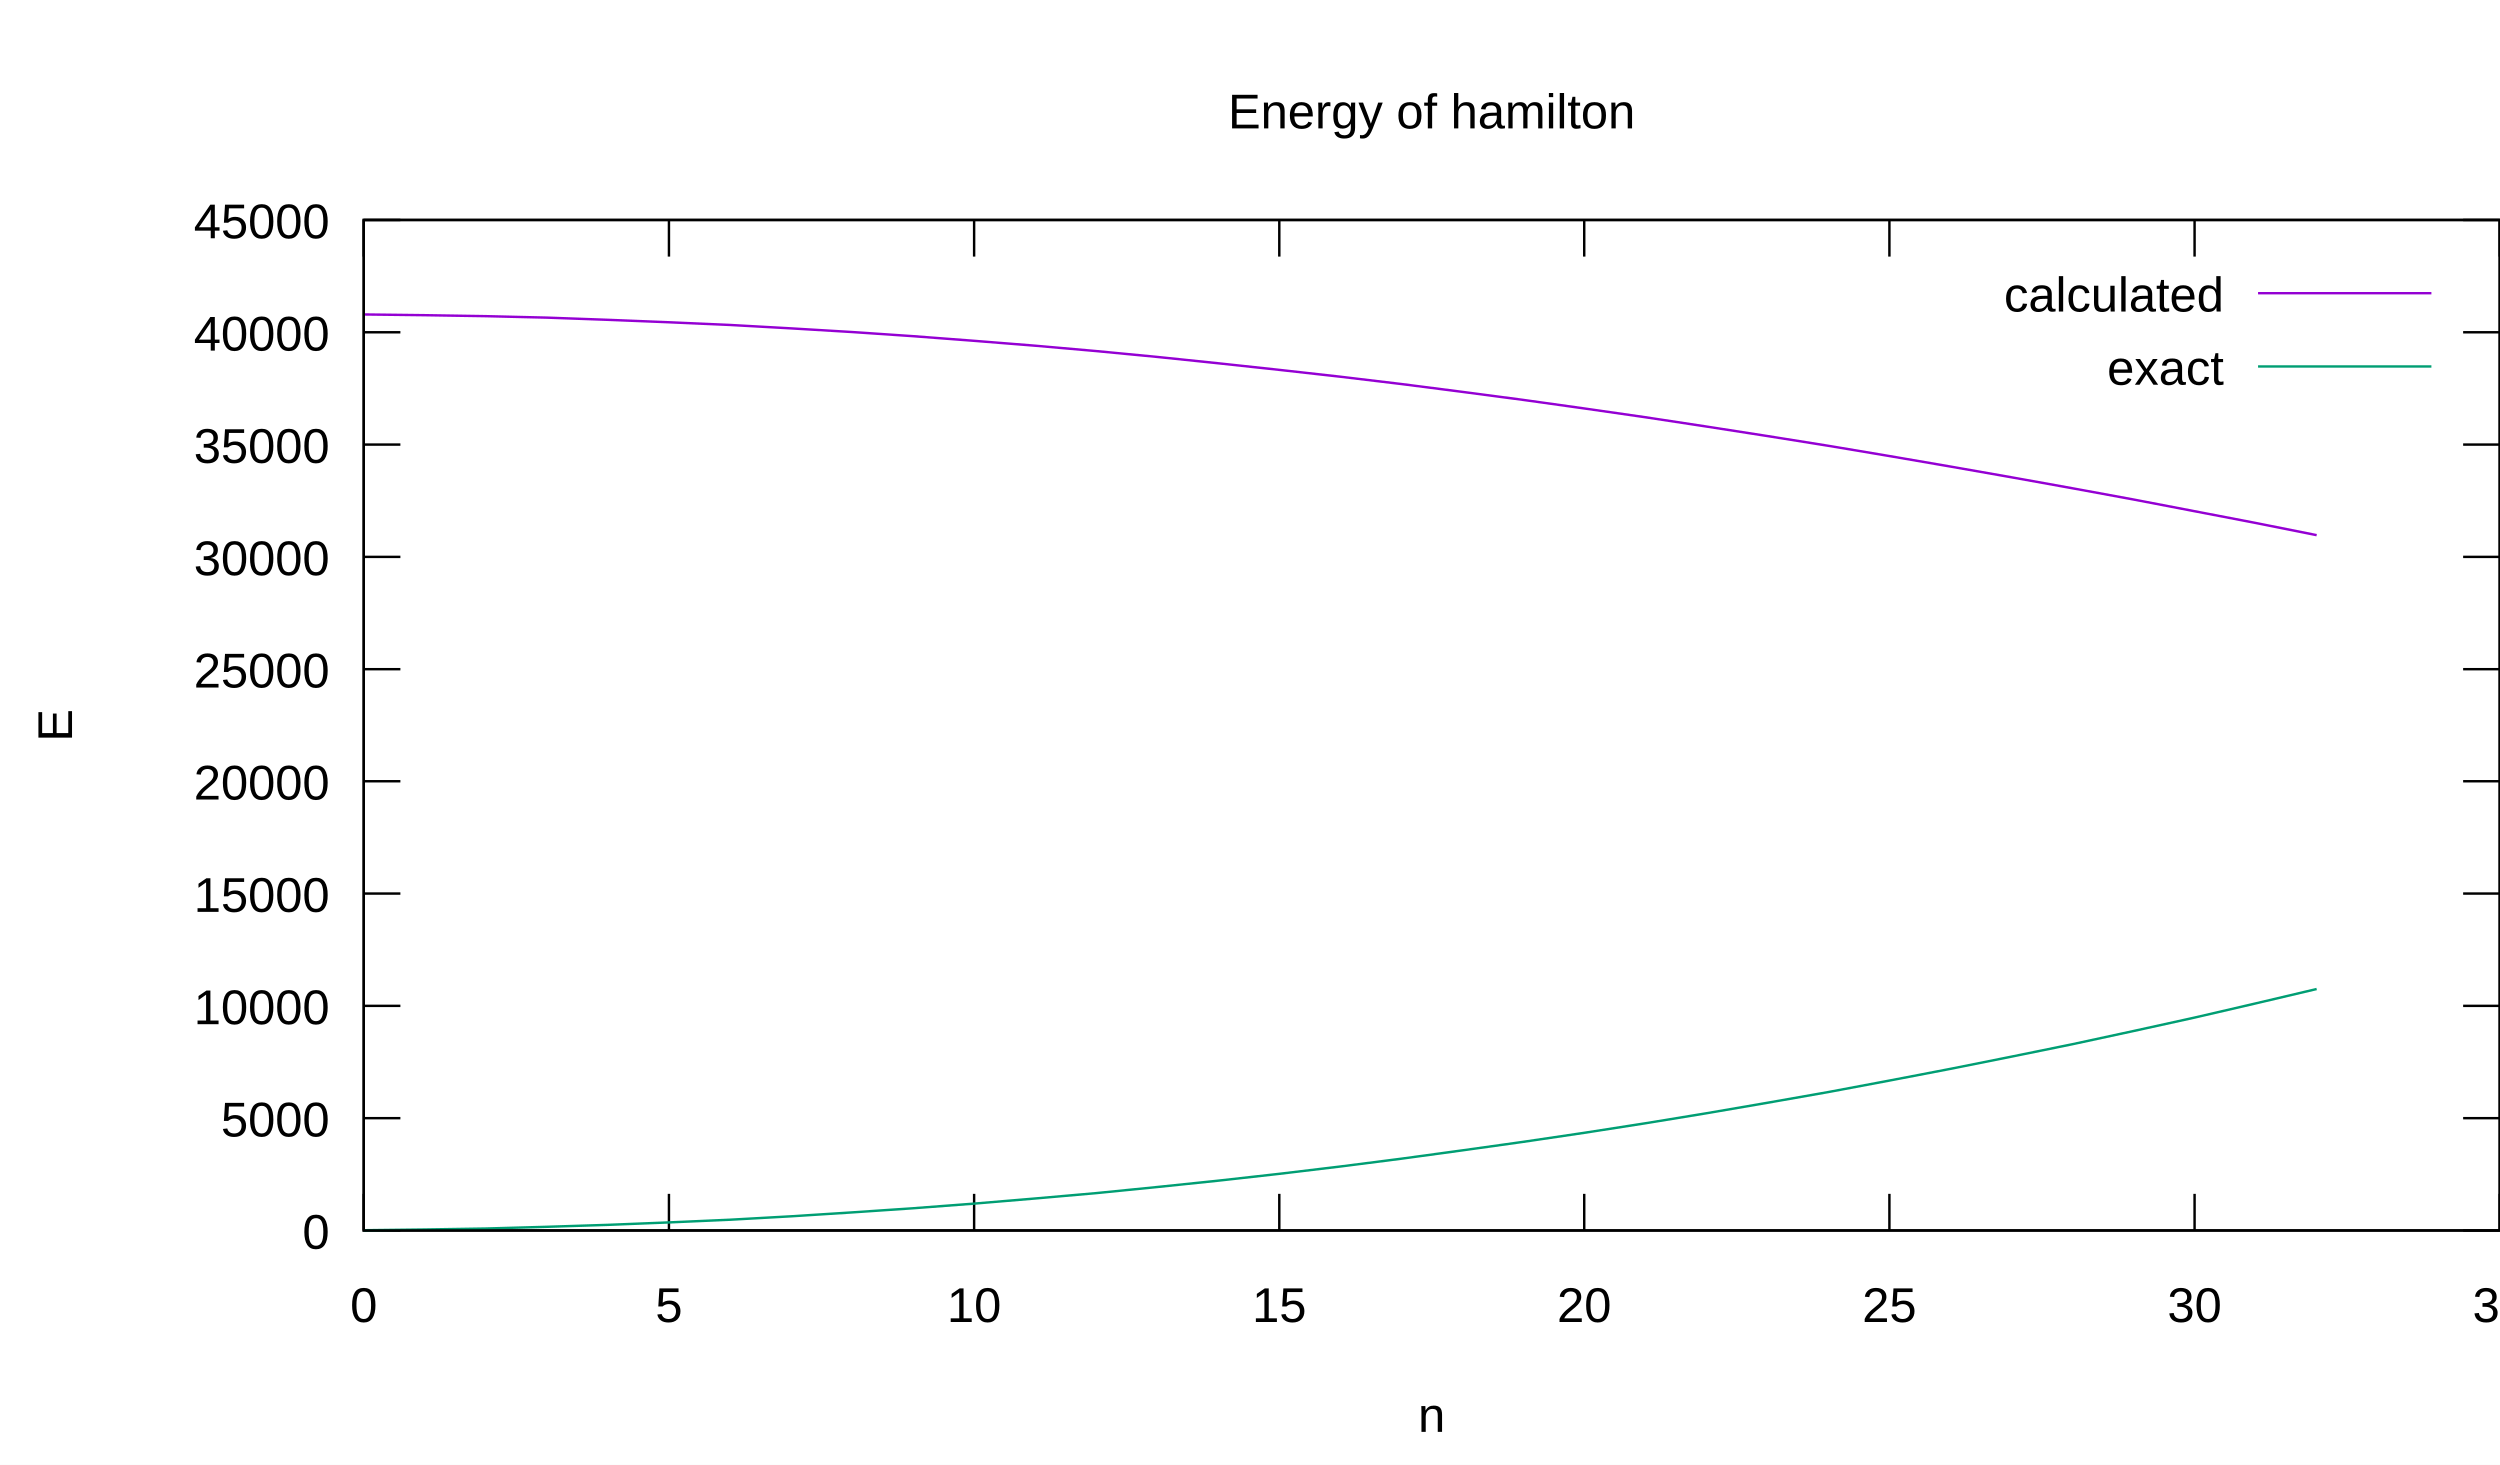
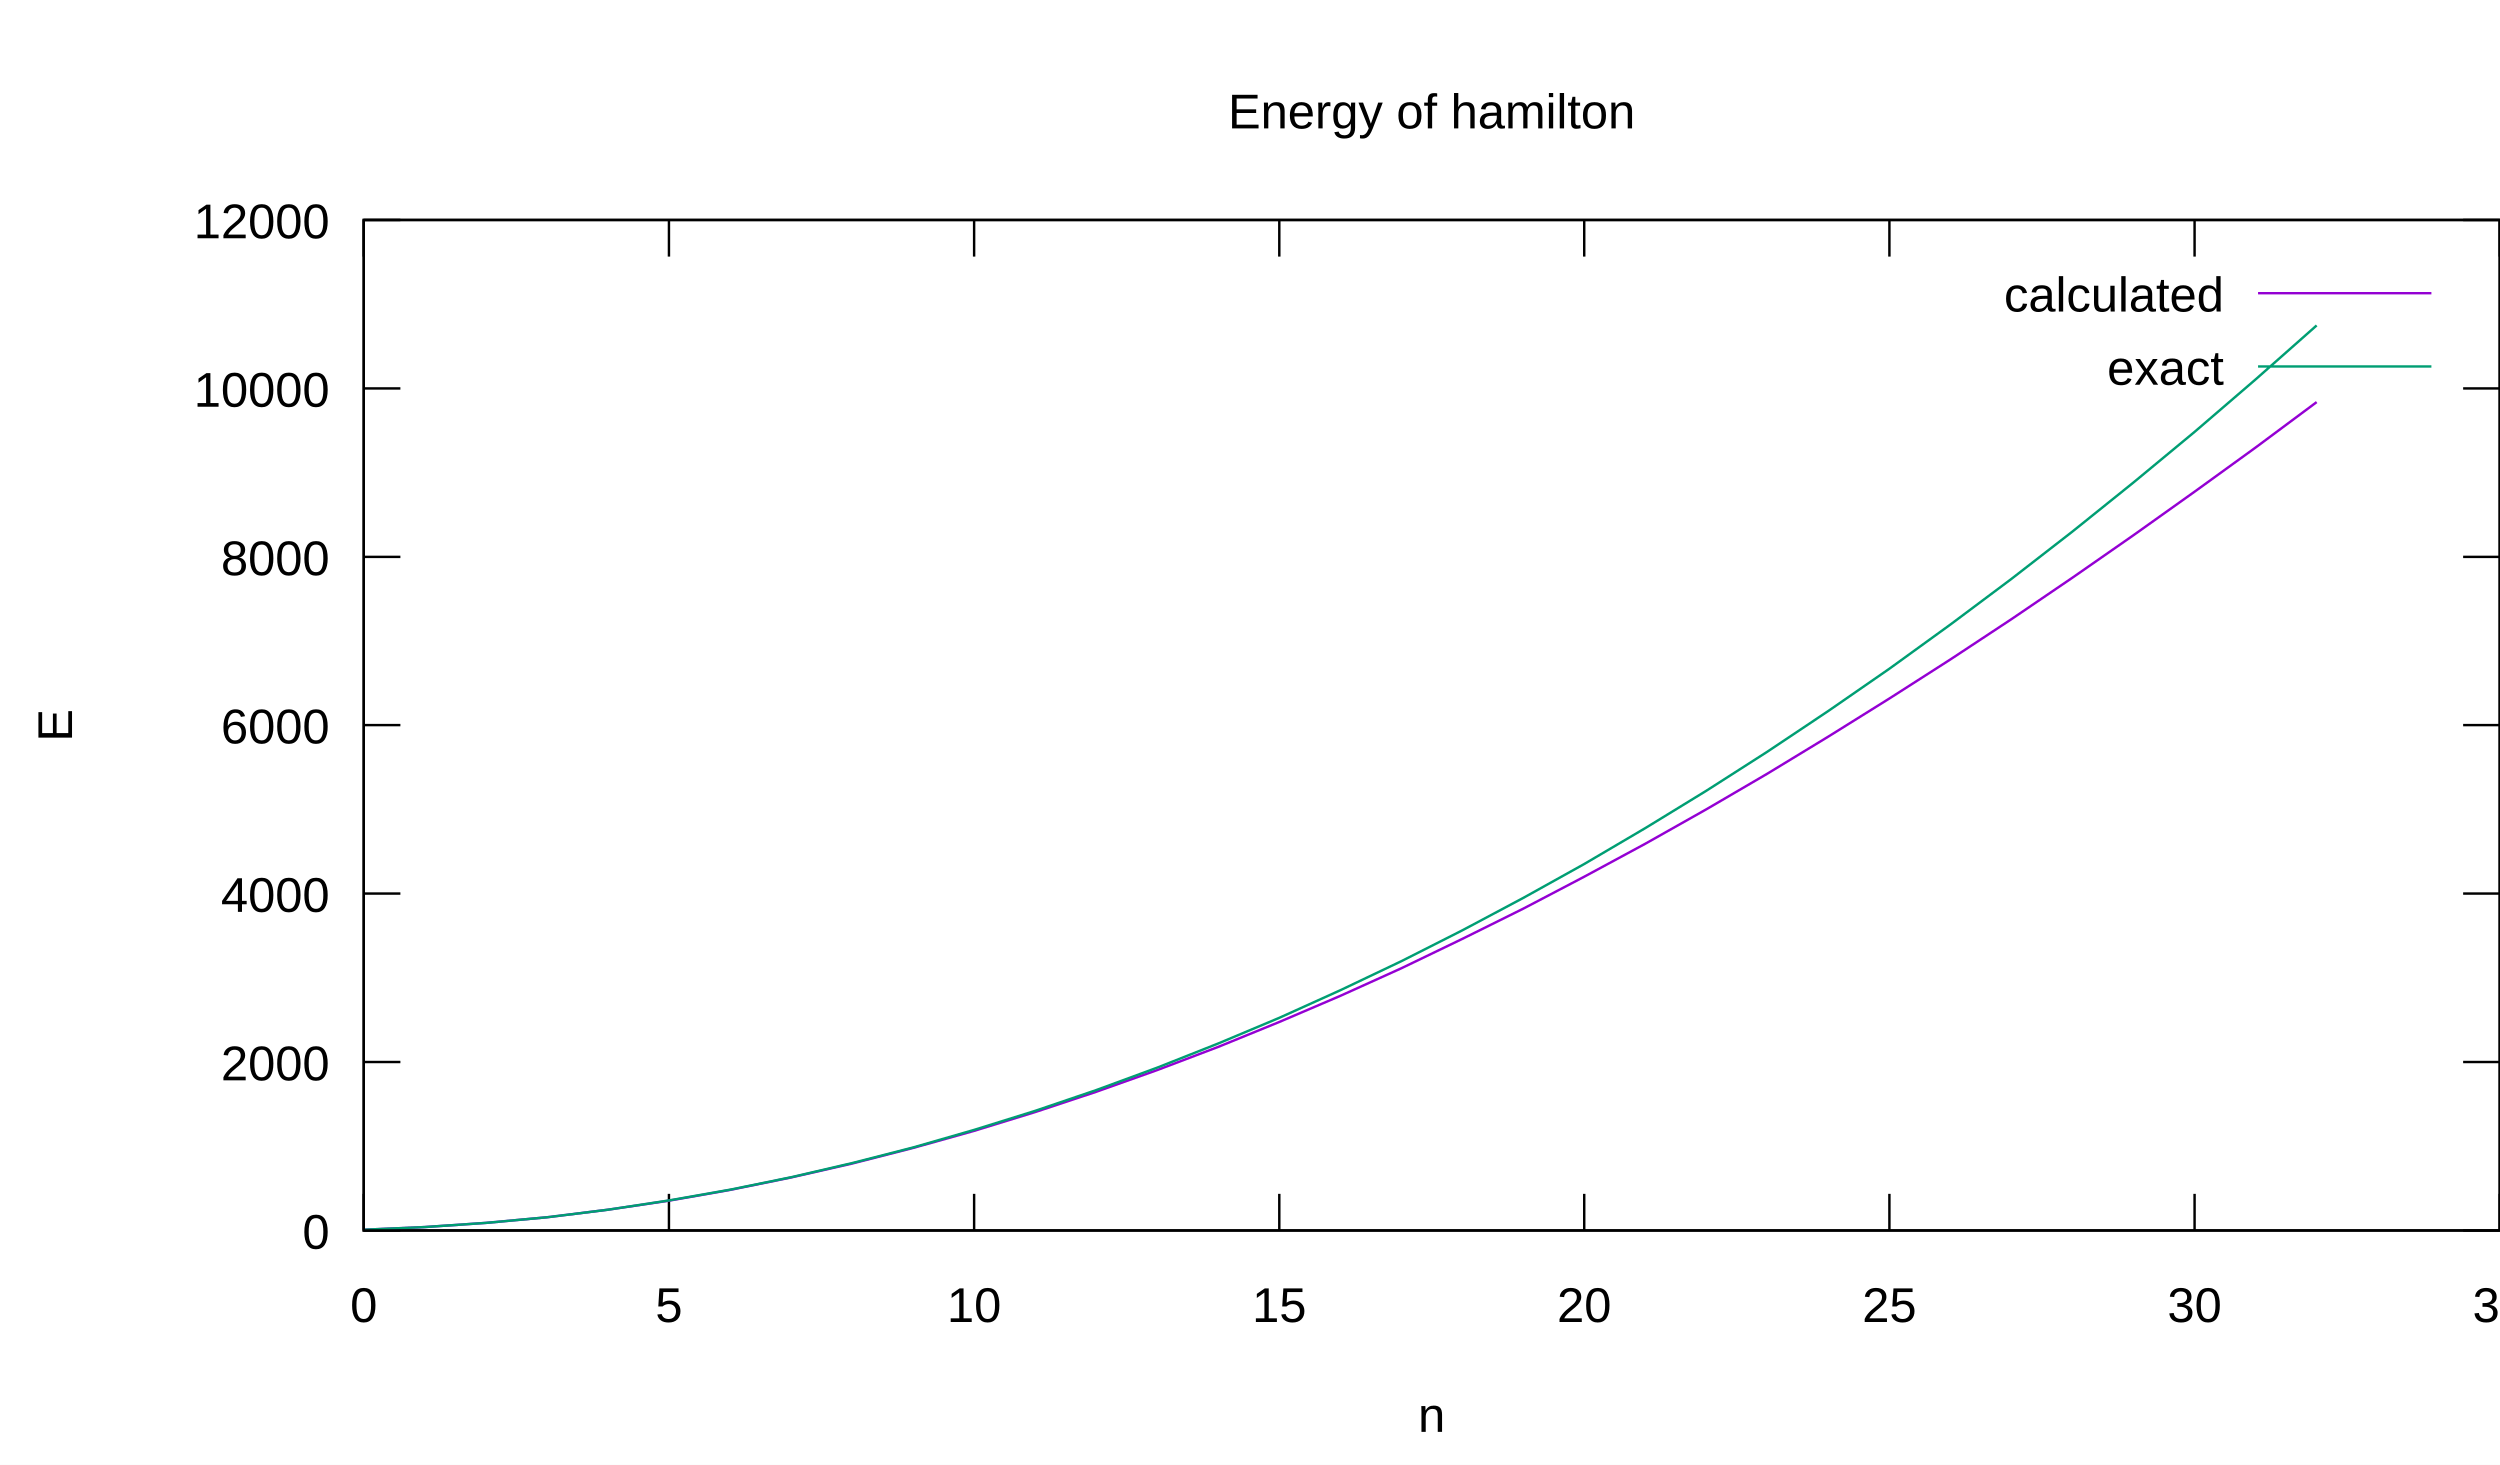
<svg xmlns="http://www.w3.org/2000/svg" xmlns:xlink="http://www.w3.org/1999/xlink" width="1024" height="600" viewBox="0 0 1024 600">
  <g id="gnuplot_canvas">
    <rect x="0" y="0" width="1024" height="600" fill="#ffffff" />
    <defs>
      <circle id="gpDot" r="0.5" stroke-width="0.5" />
      <path id="gpPt0" stroke-width="0.133" stroke="currentColor" d="M-1,0 h2 M0,-1 v2" />
      <path id="gpPt1" stroke-width="0.133" stroke="currentColor" d="M-1,-1 L1,1 M1,-1 L-1,1" />
      <path id="gpPt2" stroke-width="0.133" stroke="currentColor" d="M-1,0 L1,0 M0,-1 L0,1 M-1,-1 L1,1 M-1,1 L1,-1" />
      <rect id="gpPt3" stroke-width="0.133" stroke="currentColor" x="-1" y="-1" width="2" height="2" />
      <rect id="gpPt4" stroke-width="0.133" stroke="currentColor" fill="currentColor" x="-1" y="-1" width="2" height="2" />
      <circle id="gpPt5" stroke-width="0.133" stroke="currentColor" cx="0" cy="0" r="1" />
      <use xlink:href="#gpPt5" id="gpPt6" fill="currentColor" stroke="none" />
      <path id="gpPt7" stroke-width="0.133" stroke="currentColor" d="M0,-1.33 L-1.33,0.67 L1.33,0.67 z" />
      <use xlink:href="#gpPt7" id="gpPt8" fill="currentColor" stroke="none" />
      <use xlink:href="#gpPt7" id="gpPt9" stroke="currentColor" transform="rotate(180)" />
      <use xlink:href="#gpPt9" id="gpPt10" fill="currentColor" stroke="none" />
      <use xlink:href="#gpPt3" id="gpPt11" stroke="currentColor" transform="rotate(45)" />
      <use xlink:href="#gpPt11" id="gpPt12" fill="currentColor" stroke="none" />
      <path id="gpPt13" stroke-width="0.133" stroke="currentColor" d="M0,1.330 L1.265,0.411 L0.782,-1.067 L-0.782,-1.076 L-1.265,0.411 z" />
      <use xlink:href="#gpPt13" id="gpPt14" fill="currentColor" stroke="none" />
      <filter id="textbox" filterUnits="objectBoundingBox" x="0" y="0" height="1" width="1">
        <feFlood flood-color="#FFFFFF" flood-opacity="1" result="bgnd" />
        <feComposite in="SourceGraphic" in2="bgnd" operator="atop" />
      </filter>
      <filter id="greybox" filterUnits="objectBoundingBox" x="0" y="0" height="1" width="1">
        <feFlood flood-color="lightgrey" flood-opacity="1" result="grey" />
        <feComposite in="SourceGraphic" in2="grey" operator="atop" />
      </filter>
    </defs>
    <g fill="none" color="#FFFFFF" stroke="currentColor" stroke-width="1.00" stroke-linecap="butt" stroke-linejoin="miter">
</g>
    <g fill="none" color="black" stroke="currentColor" stroke-width="1.00" stroke-linecap="butt" stroke-linejoin="miter">
      <path stroke="black" d="M149.0,504.0 L164.0,504.0 M1023.9,504.0 L1008.9,504.0  " />
      <g transform="translate(135.0,511.5)" stroke="none" fill="black" font-family="Arial" font-size="20.00" text-anchor="end">
        <text>
          <tspan font-family="Arial"> 0</tspan>
        </text>
      </g>
    </g>
    <g fill="none" color="black" stroke="currentColor" stroke-width="1.00" stroke-linecap="butt" stroke-linejoin="miter">
-       <path stroke="black" d="M149.0,458.0 L164.0,458.0 M1023.9,458.0 L1008.9,458.0  " />
-       <g transform="translate(135.0,465.5)" stroke="none" fill="black" font-family="Arial" font-size="20.00" text-anchor="end">
-         <text>
-           <tspan font-family="Arial"> 5000</tspan>
-         </text>
-       </g>
-     </g>
-     <g fill="none" color="black" stroke="currentColor" stroke-width="1.00" stroke-linecap="butt" stroke-linejoin="miter">
-       <path stroke="black" d="M149.0,412.0 L164.0,412.0 M1023.9,412.0 L1008.9,412.0  " />
-       <g transform="translate(135.0,419.5)" stroke="none" fill="black" font-family="Arial" font-size="20.00" text-anchor="end">
-         <text>
-           <tspan font-family="Arial"> 10000</tspan>
+       <path stroke="black" d="M149.0,435.0 L164.0,435.0 M1023.9,435.0 L1008.9,435.0  " />
+       <g transform="translate(135.0,442.5)" stroke="none" fill="black" font-family="Arial" font-size="20.00" text-anchor="end">
+         <text>
+           <tspan font-family="Arial"> 2000</tspan>
        </text>
      </g>
    </g>
    <g fill="none" color="black" stroke="currentColor" stroke-width="1.00" stroke-linecap="butt" stroke-linejoin="miter">
      <path stroke="black" d="M149.0,366.0 L164.0,366.0 M1023.9,366.0 L1008.9,366.0  " />
      <g transform="translate(135.0,373.5)" stroke="none" fill="black" font-family="Arial" font-size="20.00" text-anchor="end">
        <text>
-           <tspan font-family="Arial"> 15000</tspan>
-         </text>
-       </g>
-     </g>
-     <g fill="none" color="black" stroke="currentColor" stroke-width="1.00" stroke-linecap="butt" stroke-linejoin="miter">
-       <path stroke="black" d="M149.0,320.0 L164.0,320.0 M1023.9,320.0 L1008.9,320.0  " />
-       <g transform="translate(135.0,327.5)" stroke="none" fill="black" font-family="Arial" font-size="20.00" text-anchor="end">
-         <text>
-           <tspan font-family="Arial"> 20000</tspan>
-         </text>
-       </g>
-     </g>
-     <g fill="none" color="black" stroke="currentColor" stroke-width="1.00" stroke-linecap="butt" stroke-linejoin="miter">
-       <path stroke="black" d="M149.0,274.1 L164.0,274.1 M1023.9,274.1 L1008.9,274.1  " />
-       <g transform="translate(135.0,281.6)" stroke="none" fill="black" font-family="Arial" font-size="20.00" text-anchor="end">
-         <text>
-           <tspan font-family="Arial"> 25000</tspan>
+           <tspan font-family="Arial"> 4000</tspan>
+         </text>
+       </g>
+     </g>
+     <g fill="none" color="black" stroke="currentColor" stroke-width="1.00" stroke-linecap="butt" stroke-linejoin="miter">
+       <path stroke="black" d="M149.0,297.0 L164.0,297.0 M1023.9,297.0 L1008.9,297.0  " />
+       <g transform="translate(135.0,304.5)" stroke="none" fill="black" font-family="Arial" font-size="20.00" text-anchor="end">
+         <text>
+           <tspan font-family="Arial"> 6000</tspan>
        </text>
      </g>
    </g>
    <g fill="none" color="black" stroke="currentColor" stroke-width="1.00" stroke-linecap="butt" stroke-linejoin="miter">
      <path stroke="black" d="M149.0,228.1 L164.0,228.1 M1023.9,228.1 L1008.9,228.1  " />
      <g transform="translate(135.0,235.6)" stroke="none" fill="black" font-family="Arial" font-size="20.00" text-anchor="end">
        <text>
-           <tspan font-family="Arial"> 30000</tspan>
-         </text>
-       </g>
-     </g>
-     <g fill="none" color="black" stroke="currentColor" stroke-width="1.00" stroke-linecap="butt" stroke-linejoin="miter">
-       <path stroke="black" d="M149.0,182.1 L164.0,182.1 M1023.9,182.1 L1008.9,182.1  " />
-       <g transform="translate(135.0,189.6)" stroke="none" fill="black" font-family="Arial" font-size="20.00" text-anchor="end">
-         <text>
-           <tspan font-family="Arial"> 35000</tspan>
-         </text>
-       </g>
-     </g>
-     <g fill="none" color="black" stroke="currentColor" stroke-width="1.00" stroke-linecap="butt" stroke-linejoin="miter">
-       <path stroke="black" d="M149.0,136.1 L164.0,136.1 M1023.9,136.1 L1008.9,136.1  " />
-       <g transform="translate(135.0,143.6)" stroke="none" fill="black" font-family="Arial" font-size="20.00" text-anchor="end">
-         <text>
-           <tspan font-family="Arial"> 40000</tspan>
+           <tspan font-family="Arial"> 8000</tspan>
+         </text>
+       </g>
+     </g>
+     <g fill="none" color="black" stroke="currentColor" stroke-width="1.00" stroke-linecap="butt" stroke-linejoin="miter">
+       <path stroke="black" d="M149.0,159.1 L164.0,159.1 M1023.9,159.1 L1008.9,159.1  " />
+       <g transform="translate(135.0,166.6)" stroke="none" fill="black" font-family="Arial" font-size="20.00" text-anchor="end">
+         <text>
+           <tspan font-family="Arial"> 10000</tspan>
        </text>
      </g>
    </g>
    <g fill="none" color="black" stroke="currentColor" stroke-width="1.00" stroke-linecap="butt" stroke-linejoin="miter">
      <path stroke="black" d="M149.0,90.1 L164.0,90.1 M1023.9,90.1 L1008.9,90.1  " />
      <g transform="translate(135.0,97.6)" stroke="none" fill="black" font-family="Arial" font-size="20.00" text-anchor="end">
        <text>
-           <tspan font-family="Arial"> 45000</tspan>
+           <tspan font-family="Arial"> 12000</tspan>
        </text>
      </g>
    </g>
    <g fill="none" color="black" stroke="currentColor" stroke-width="1.00" stroke-linecap="butt" stroke-linejoin="miter">
      <path stroke="black" d="M149.0,504.0 L149.0,489.0 M149.0,90.1 L149.0,105.1  " />
      <g transform="translate(149.0,541.5)" stroke="none" fill="black" font-family="Arial" font-size="20.00" text-anchor="middle">
        <text>
          <tspan font-family="Arial"> 0</tspan>
        </text>
      </g>
    </g>
    <g fill="none" color="black" stroke="currentColor" stroke-width="1.00" stroke-linecap="butt" stroke-linejoin="miter">
      <path stroke="black" d="M274.0,504.0 L274.0,489.0 M274.0,90.1 L274.0,105.1  " />
      <g transform="translate(274.0,541.5)" stroke="none" fill="black" font-family="Arial" font-size="20.00" text-anchor="middle">
        <text>
          <tspan font-family="Arial"> 5</tspan>
        </text>
      </g>
    </g>
    <g fill="none" color="black" stroke="currentColor" stroke-width="1.00" stroke-linecap="butt" stroke-linejoin="miter">
      <path stroke="black" d="M399.0,504.0 L399.0,489.0 M399.0,90.1 L399.0,105.1  " />
      <g transform="translate(399.0,541.5)" stroke="none" fill="black" font-family="Arial" font-size="20.00" text-anchor="middle">
        <text>
          <tspan font-family="Arial"> 10</tspan>
        </text>
      </g>
    </g>
    <g fill="none" color="black" stroke="currentColor" stroke-width="1.00" stroke-linecap="butt" stroke-linejoin="miter">
      <path stroke="black" d="M524.0,504.0 L524.0,489.0 M524.0,90.1 L524.0,105.1  " />
      <g transform="translate(524.0,541.5)" stroke="none" fill="black" font-family="Arial" font-size="20.00" text-anchor="middle">
        <text>
          <tspan font-family="Arial"> 15</tspan>
        </text>
      </g>
    </g>
    <g fill="none" color="black" stroke="currentColor" stroke-width="1.00" stroke-linecap="butt" stroke-linejoin="miter">
      <path stroke="black" d="M648.9,504.0 L648.9,489.0 M648.9,90.1 L648.9,105.1  " />
      <g transform="translate(648.9,541.5)" stroke="none" fill="black" font-family="Arial" font-size="20.00" text-anchor="middle">
        <text>
          <tspan font-family="Arial"> 20</tspan>
        </text>
      </g>
    </g>
    <g fill="none" color="black" stroke="currentColor" stroke-width="1.00" stroke-linecap="butt" stroke-linejoin="miter">
      <path stroke="black" d="M773.9,504.0 L773.9,489.0 M773.9,90.1 L773.9,105.1  " />
      <g transform="translate(773.9,541.5)" stroke="none" fill="black" font-family="Arial" font-size="20.00" text-anchor="middle">
        <text>
          <tspan font-family="Arial"> 25</tspan>
        </text>
      </g>
    </g>
    <g fill="none" color="black" stroke="currentColor" stroke-width="1.00" stroke-linecap="butt" stroke-linejoin="miter">
      <path stroke="black" d="M898.9,504.0 L898.9,489.0 M898.9,90.1 L898.9,105.1  " />
      <g transform="translate(898.9,541.5)" stroke="none" fill="black" font-family="Arial" font-size="20.00" text-anchor="middle">
        <text>
          <tspan font-family="Arial"> 30</tspan>
        </text>
      </g>
    </g>
    <g fill="none" color="black" stroke="currentColor" stroke-width="1.00" stroke-linecap="butt" stroke-linejoin="miter">
      <path stroke="black" d="M1023.9,504.0 L1023.9,489.0 M1023.9,90.1 L1023.9,105.1  " />
      <g transform="translate(1023.9,541.5)" stroke="none" fill="black" font-family="Arial" font-size="20.00" text-anchor="middle">
        <text>
          <tspan font-family="Arial"> 35</tspan>
        </text>
      </g>
    </g>
    <g fill="none" color="black" stroke="currentColor" stroke-width="1.00" stroke-linecap="butt" stroke-linejoin="miter">
</g>
    <g fill="none" color="black" stroke="currentColor" stroke-width="1.00" stroke-linecap="butt" stroke-linejoin="miter">
      <path stroke="black" d="M149.0,90.1 L149.0,504.0 L1023.9,504.0 L1023.9,90.1 L149.0,90.1 Z  " />
    </g>
    <g fill="none" color="black" stroke="currentColor" stroke-width="1.00" stroke-linecap="butt" stroke-linejoin="miter">
      <g transform="translate(29.5,297.1) rotate(270)" stroke="none" fill="black" font-family="Arial" font-size="20.00" text-anchor="middle">
        <text>
          <tspan font-family="Arial">E</tspan>
        </text>
      </g>
    </g>
    <g fill="none" color="black" stroke="currentColor" stroke-width="1.00" stroke-linecap="butt" stroke-linejoin="miter">
      <g transform="translate(586.4,586.5)" stroke="none" fill="black" font-family="Arial" font-size="20.00" text-anchor="middle">
        <text>
          <tspan font-family="Arial">n</tspan>
        </text>
      </g>
    </g>
    <g fill="none" color="black" stroke="currentColor" stroke-width="1.00" stroke-linecap="butt" stroke-linejoin="miter">
      <g transform="translate(586.4,52.6)" stroke="none" fill="black" font-family="Arial" font-size="20.00" text-anchor="middle">
        <text>
          <tspan font-family="Arial">Energy of hamilton</tspan>
        </text>
      </g>
    </g>
    <g id="gnuplot_plot_1">
      <g fill="none" color="black" stroke="currentColor" stroke-width="1.00" stroke-linecap="butt" stroke-linejoin="miter">
        <g transform="translate(910.9,127.6)" stroke="none" fill="black" font-family="Arial" font-size="20.00" text-anchor="end">
          <text>
            <tspan font-family="Arial">calculated</tspan>
          </text>
        </g>
      </g>
      <g fill="none" color="black" stroke="currentColor" stroke-width="1.00" stroke-linecap="butt" stroke-linejoin="miter">
-         <path stroke="rgb(148,   0, 211)" d="M924.9,120.1 L995.9,120.1 M149.0,128.8 L174.0,129.1 L199.0,129.5 L224.0,130.1 L249.0,131.0 L274.0,132.0   L299.0,133.1 L324.0,134.5 L349.0,136.0 L374.0,137.7 L399.0,139.6 L424.0,141.6 L449.0,143.8 L474.0,146.2   L499.0,148.8 L524.0,151.5 L549.0,154.3 L574.0,157.3 L598.9,160.5 L623.9,163.8 L648.9,167.3 L673.9,170.9   L698.9,174.7 L723.9,178.6 L748.9,182.6 L773.9,186.8 L798.9,191.1 L823.9,195.5 L848.9,200.0 L873.9,204.6   L898.9,209.4 L923.9,214.2 L948.9,219.2  " />
+         <path stroke="rgb(148,   0, 211)" d="M924.9,120.1 L995.9,120.1 M149.0,503.7 L174.0,502.6 L199.0,500.9 L224.0,498.6 L249.0,495.5 L274.0,491.8   L299.0,487.4 L324.0,482.3 L349.0,476.6 L374.0,470.2 L399.0,463.2 L424.0,455.5 L449.0,447.2 L474.0,438.3   L499.0,428.8 L524.0,418.6 L549.0,407.9 L574.0,396.6 L598.9,384.6 L623.9,372.2 L648.9,359.1 L673.9,345.6   L698.9,331.5 L723.9,316.9 L748.9,301.7 L773.9,286.1 L798.9,270.1 L823.9,253.6 L848.9,236.6 L873.9,219.2   L898.9,201.4 L923.9,183.3 L948.9,164.7  " />
      </g>
    </g>
    <g id="gnuplot_plot_2">
      <g fill="none" color="black" stroke="currentColor" stroke-width="1.00" stroke-linecap="butt" stroke-linejoin="miter">
        <g transform="translate(910.9,157.6)" stroke="none" fill="black" font-family="Arial" font-size="20.00" text-anchor="end">
          <text>
            <tspan font-family="Arial">exact</tspan>
          </text>
        </g>
      </g>
      <g fill="none" color="black" stroke="currentColor" stroke-width="1.00" stroke-linecap="butt" stroke-linejoin="miter">
-         <path stroke="rgb(  0, 158, 115)" d="M924.9,150.1 L995.9,150.1 M149.0,503.9 L174.0,503.6 L199.0,503.2 L224.0,502.5 L249.0,501.7 L274.0,500.7   L299.0,499.6 L324.0,498.2 L349.0,496.6 L374.0,494.9 L399.0,493.0 L424.0,490.9 L449.0,488.7 L474.0,486.2   L499.0,483.6 L524.0,480.8 L549.0,477.8 L574.0,474.6 L598.9,471.2 L623.9,467.7 L648.9,464.0 L673.9,460.1   L698.9,456.0 L723.9,451.7 L748.9,447.3 L773.9,442.6 L798.9,437.8 L823.9,432.8 L848.9,427.7 L873.9,422.3   L898.9,416.8 L923.9,411.0 L948.9,405.1  " />
+         <path stroke="rgb(  0, 158, 115)" d="M924.9,150.1 L995.9,150.1 M149.0,503.7 L174.0,502.6 L199.0,500.9 L224.0,498.6 L249.0,495.5 L274.0,491.7   L299.0,487.3 L324.0,482.2 L349.0,476.4 L374.0,470.0 L399.0,462.8 L424.0,455.0 L449.0,446.5 L474.0,437.3   L499.0,427.4 L524.0,416.9 L549.0,405.6 L574.0,393.7 L598.9,381.1 L623.9,367.8 L648.9,353.9 L673.9,339.2   L698.9,323.9 L723.9,307.9 L748.9,291.2 L773.9,273.9 L798.9,255.8 L823.9,237.1 L848.9,217.7 L873.9,197.6   L898.9,176.9 L923.9,155.4 L948.9,133.3  " />
      </g>
    </g>
    <g fill="none" color="#FFFFFF" stroke="rgb(  0, 158, 115)" stroke-width="2.00" stroke-linecap="butt" stroke-linejoin="miter">
</g>
    <g fill="none" color="black" stroke="currentColor" stroke-width="2.00" stroke-linecap="butt" stroke-linejoin="miter">
</g>
    <g fill="none" color="black" stroke="black" stroke-width="1.00" stroke-linecap="butt" stroke-linejoin="miter">
</g>
    <g fill="none" color="black" stroke="currentColor" stroke-width="1.00" stroke-linecap="butt" stroke-linejoin="miter">
      <path stroke="black" d="M149.0,90.1 L149.0,504.0 L1023.9,504.0 L1023.9,90.1 L149.0,90.1 Z  " />
    </g>
    <g fill="none" color="black" stroke="currentColor" stroke-width="1.00" stroke-linecap="butt" stroke-linejoin="miter">
</g>
  </g>
</svg>
